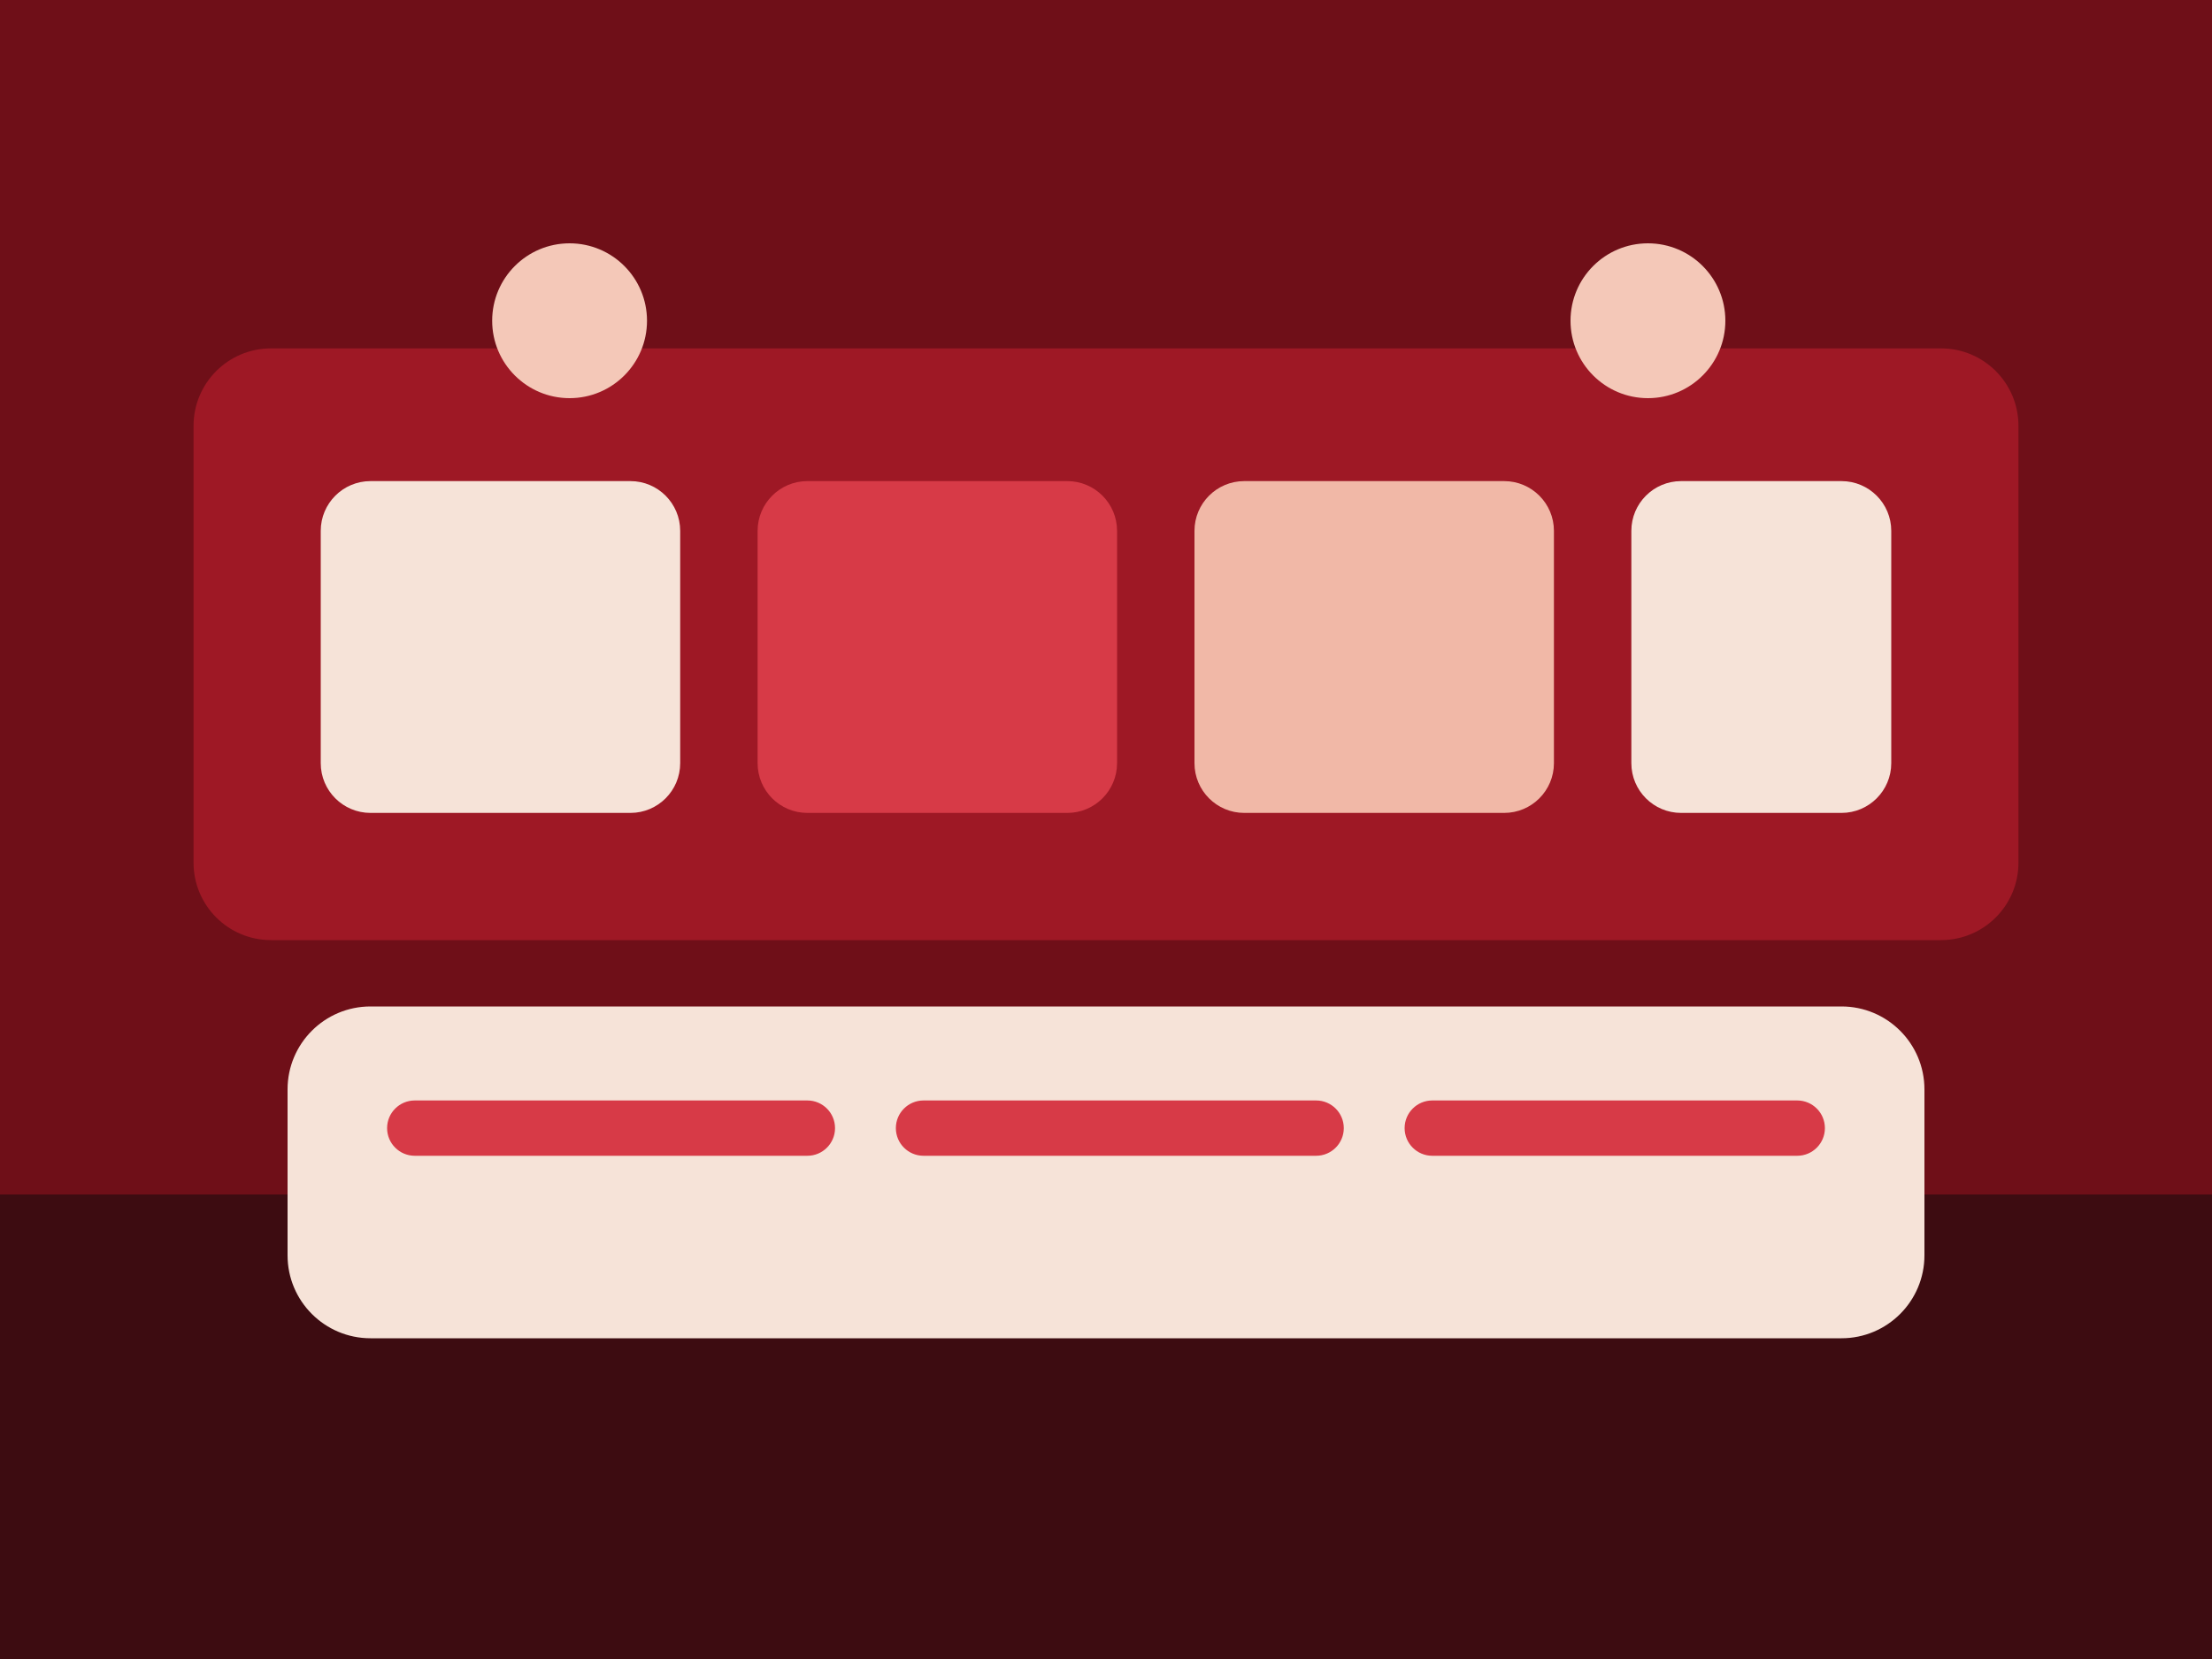
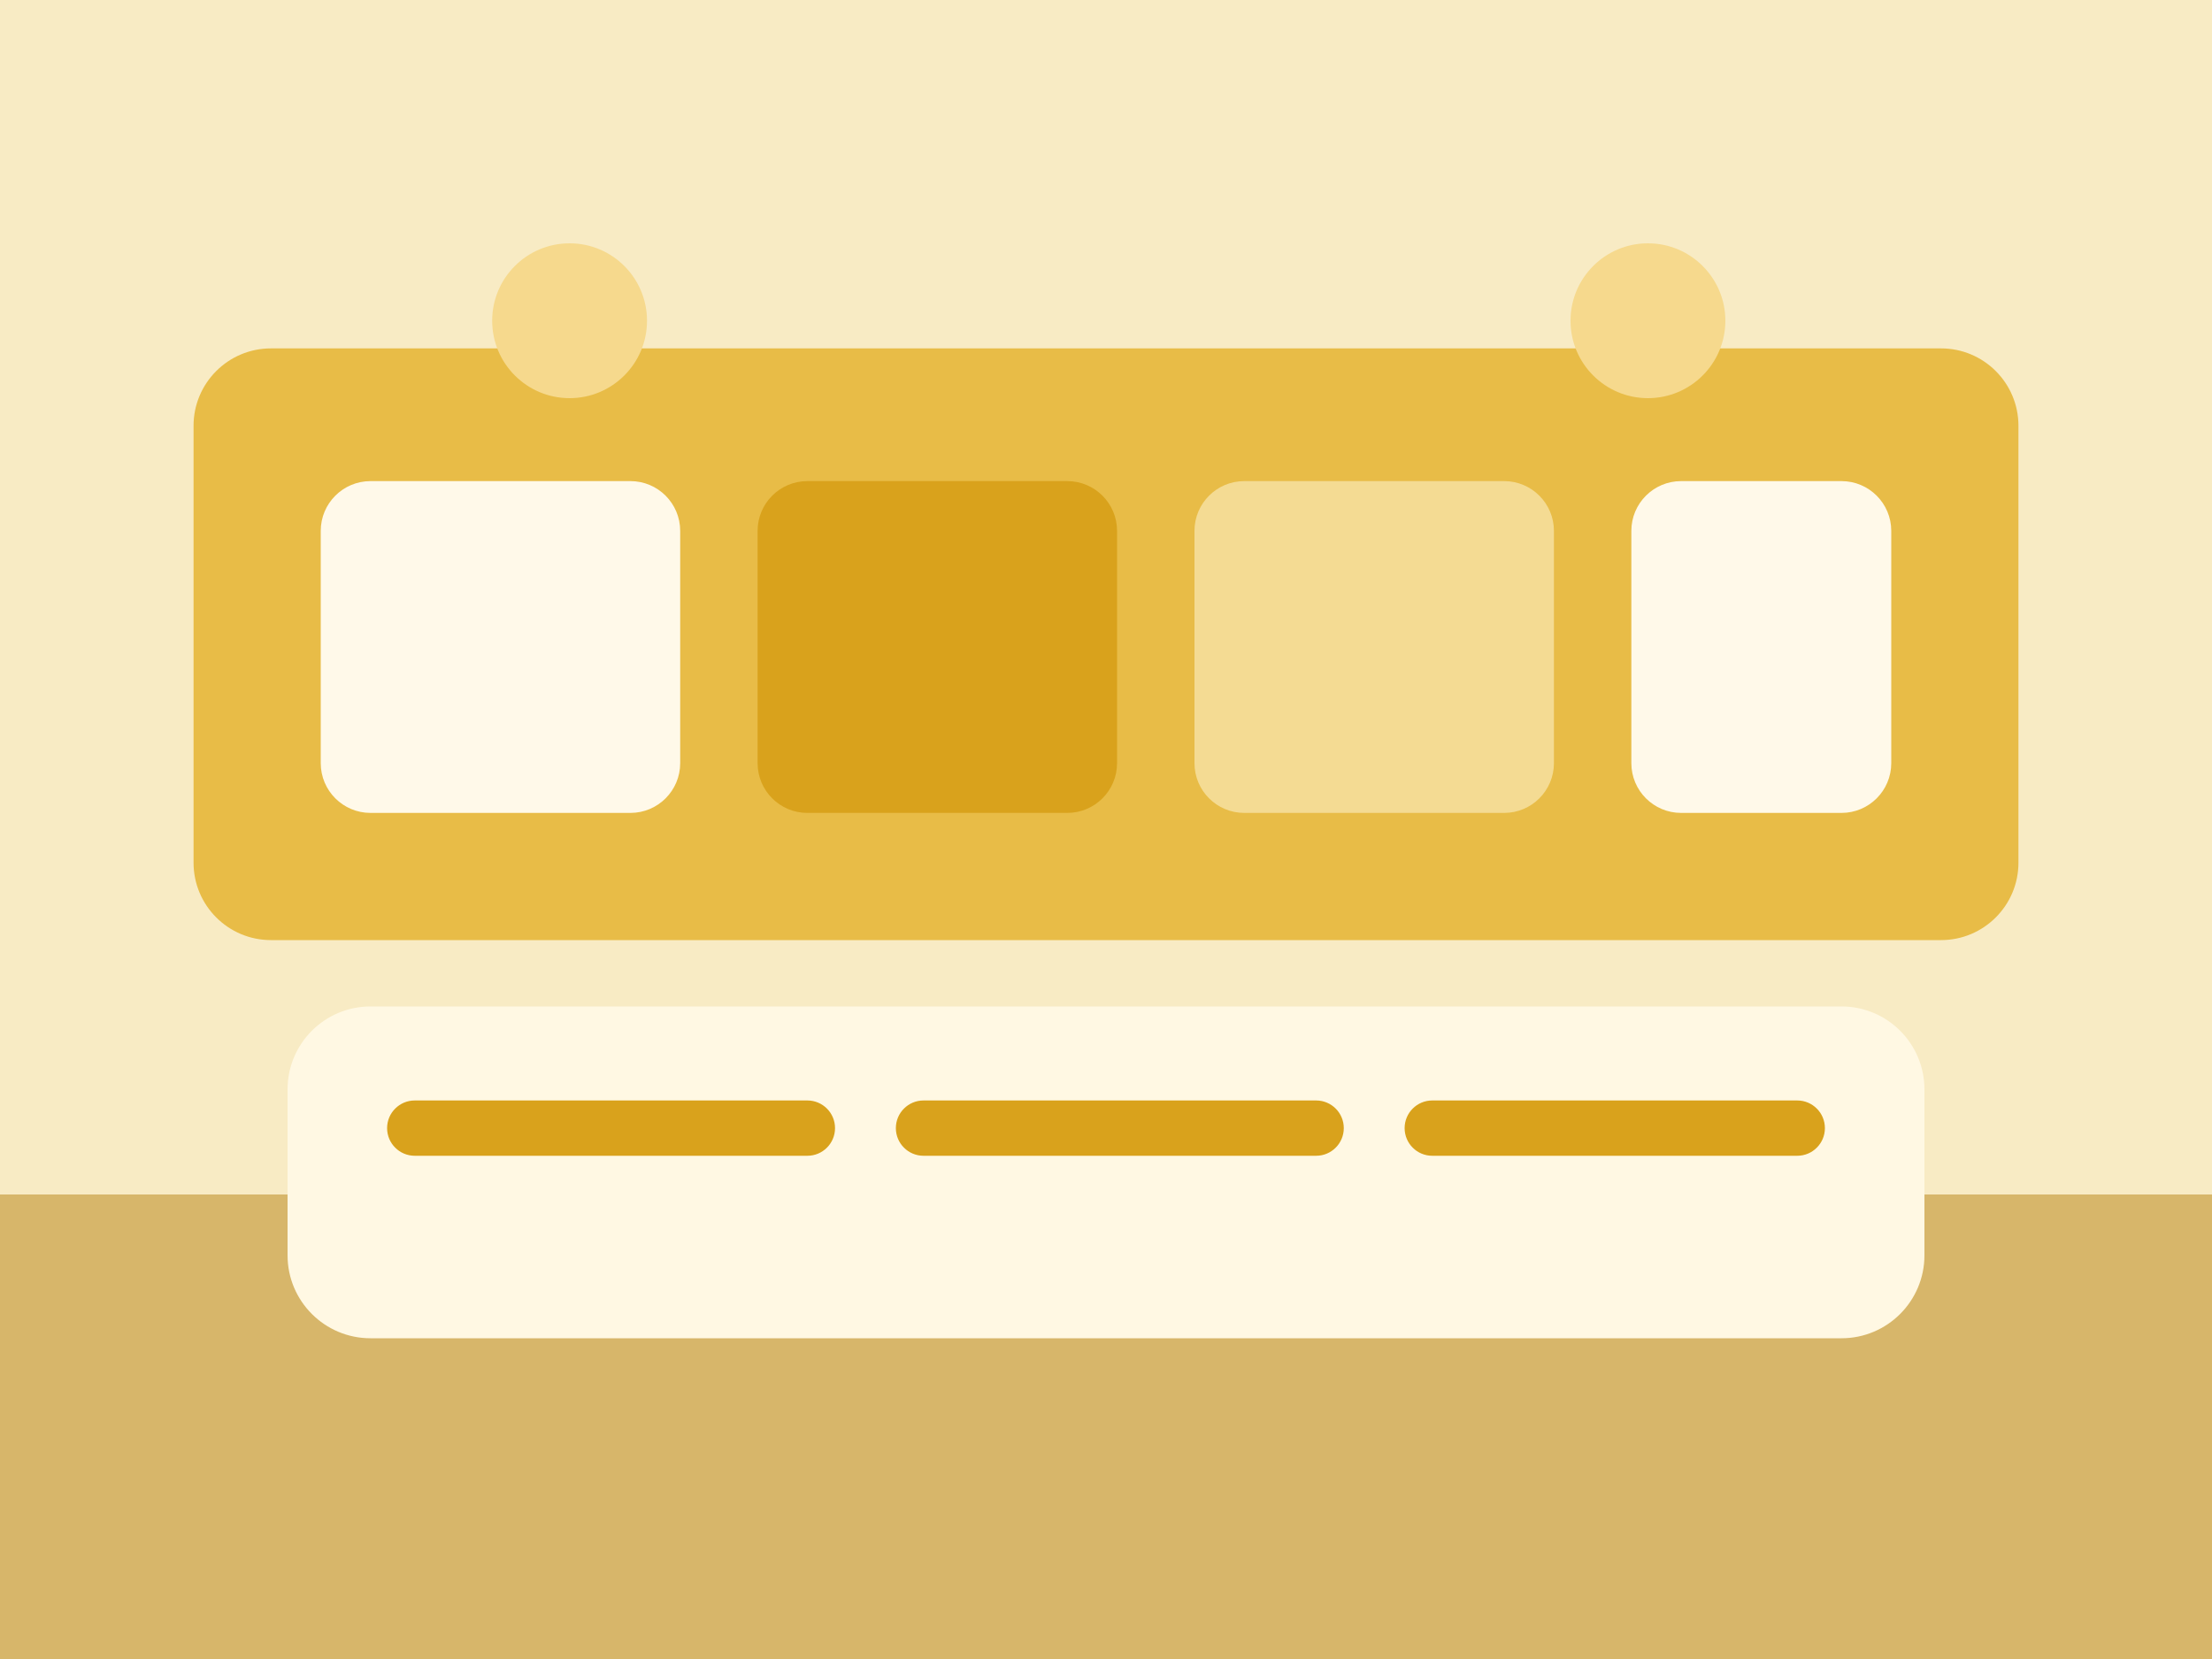
<svg xmlns="http://www.w3.org/2000/svg" width="800" height="600" viewBox="0 0 800 600" fill="none">
-   <rect width="800" height="600" fill="#6F0F18" />
-   <rect x="0" y="432" width="800" height="168" fill="#3D0C11" />
-   <rect x="70" y="126" width="660" height="214" rx="28" fill="#9E1825" />
-   <rect x="116" y="174" width="130" height="120" rx="18" fill="#F6E3D8" />
-   <rect x="274" y="174" width="130" height="120" rx="18" fill="#D73A47" />
-   <rect x="432" y="174" width="130" height="120" rx="18" fill="#F1B8A7" />
-   <rect x="590" y="174" width="94" height="120" rx="18" fill="#F6E3D8" />
-   <rect x="104" y="364" width="592" height="120" rx="30" fill="#F6E3D8" />
-   <rect x="140" y="398" width="162" height="20" rx="10" fill="#D73A47" />
-   <rect x="324" y="398" width="162" height="20" rx="10" fill="#D73A47" />
-   <rect x="508" y="398" width="152" height="20" rx="10" fill="#D73A47" />
-   <circle cx="206" cy="116" r="28" fill="#F4C8B8" />
-   <circle cx="596" cy="116" r="28" fill="#F4C8B8" />
+   <rect width="800" height="600" fill="#F8EBC4" />
+   <rect x="0" y="432" width="800" height="168" fill="#D7B66A" />
+   <rect x="70" y="126" width="660" height="214" rx="28" fill="#E8BC47" />
+   <rect x="116" y="174" width="130" height="120" rx="18" fill="#FFF9E9" />
+   <rect x="274" y="174" width="130" height="120" rx="18" fill="#D9A21C" />
+   <rect x="432" y="174" width="130" height="120" rx="18" fill="#F4DB93" />
+   <rect x="590" y="174" width="94" height="120" rx="18" fill="#FFF9E9" />
+   <rect x="104" y="364" width="592" height="120" rx="30" fill="#FFF8E3" />
+   <rect x="140" y="398" width="162" height="20" rx="10" fill="#D9A21C" />
+   <rect x="324" y="398" width="162" height="20" rx="10" fill="#D9A21C" />
+   <rect x="508" y="398" width="152" height="20" rx="10" fill="#D9A21C" />
+   <circle cx="206" cy="116" r="28" fill="#F6D98D" />
+   <circle cx="596" cy="116" r="28" fill="#F6D98D" />
</svg>
